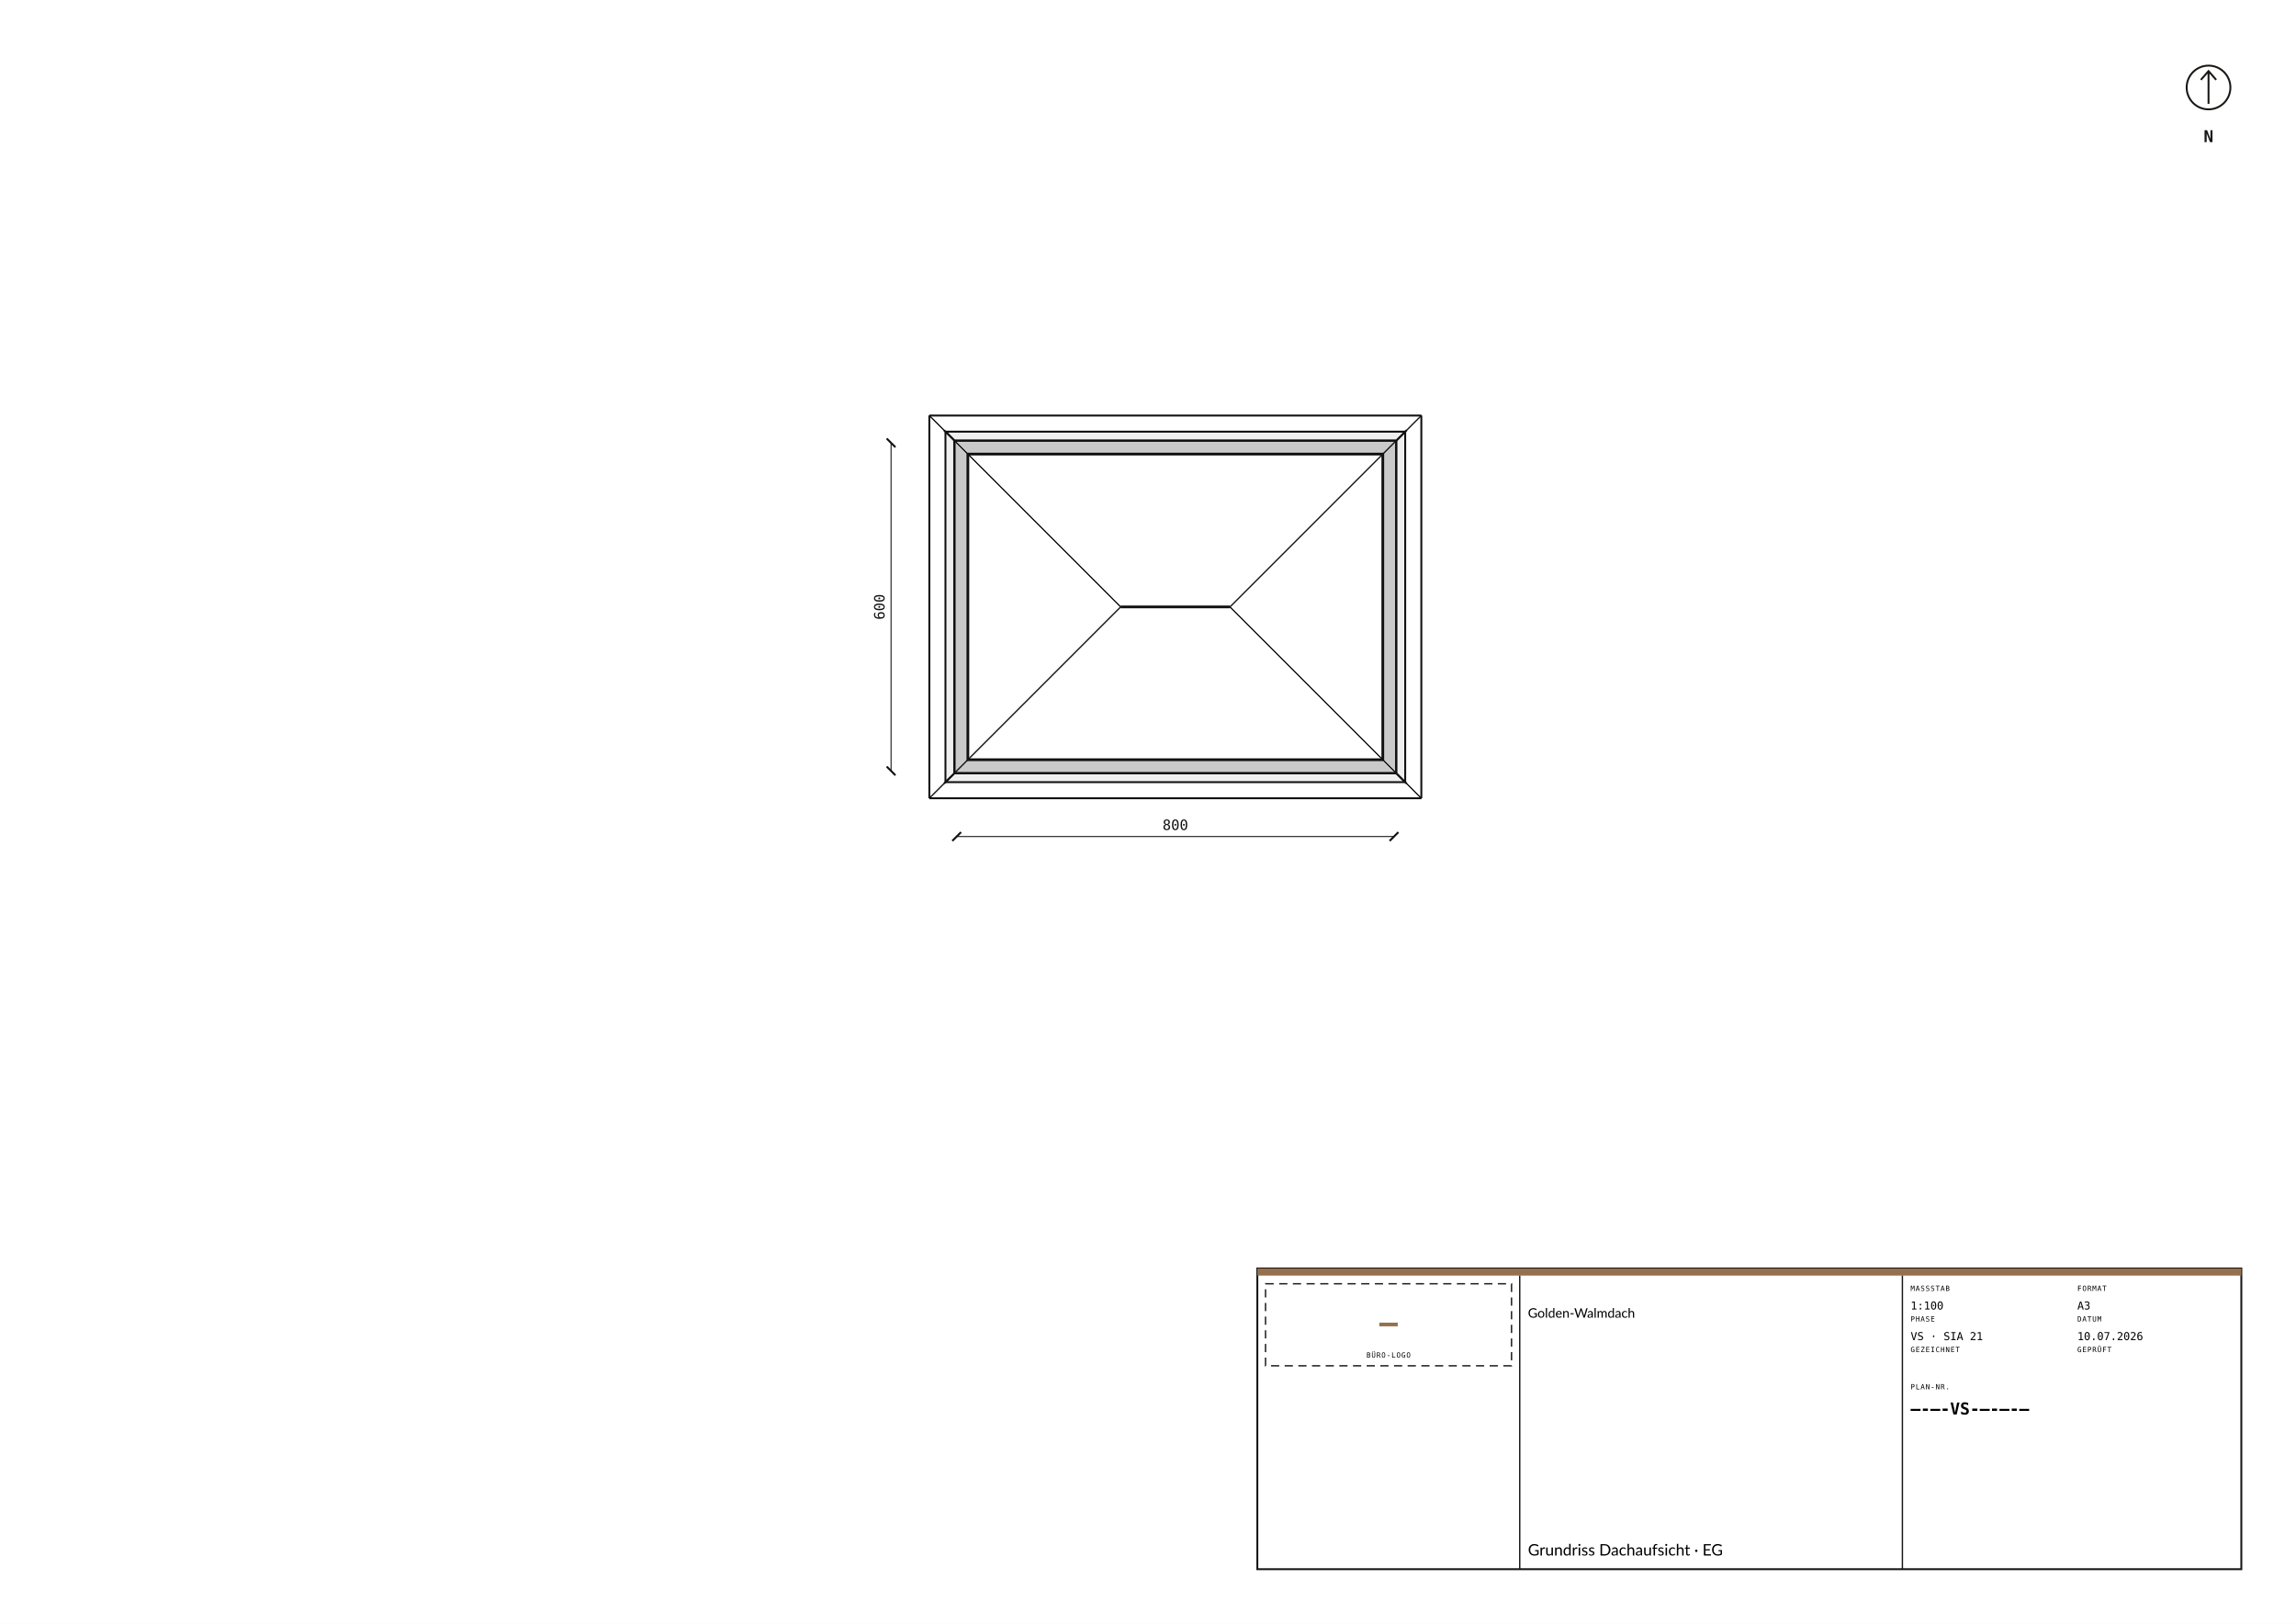
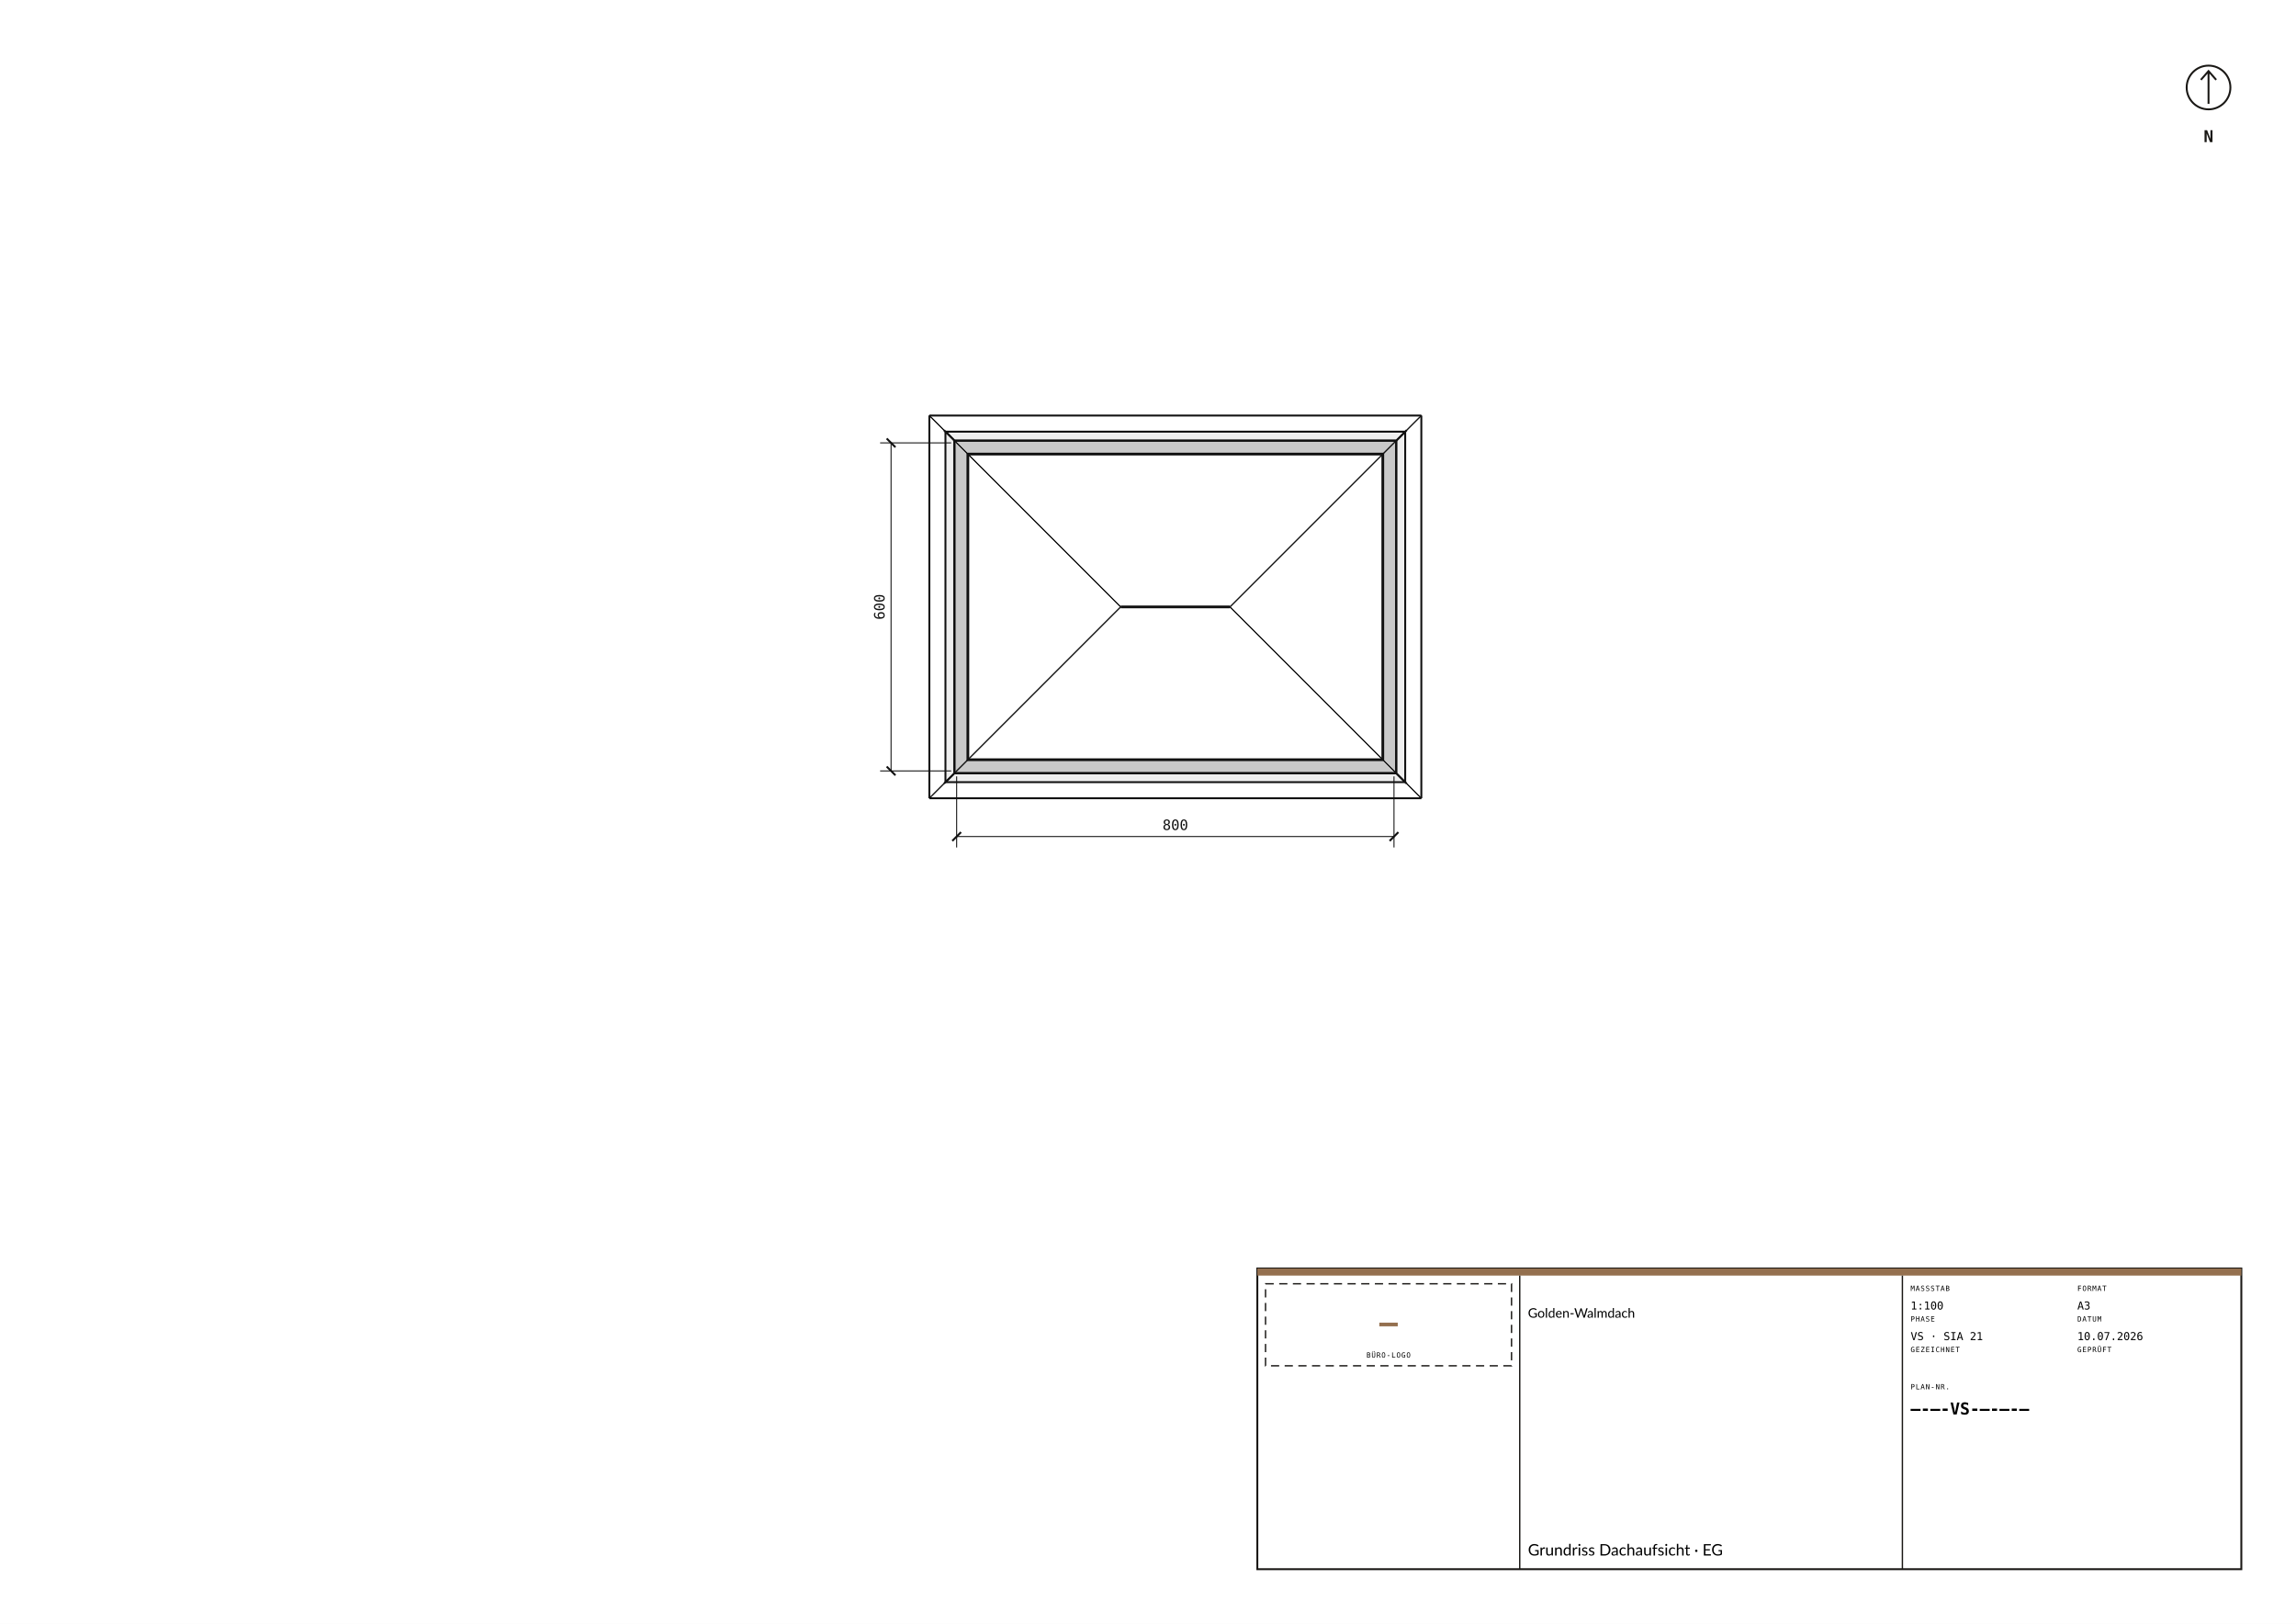
<svg xmlns="http://www.w3.org/2000/svg" width="420mm" height="297mm" viewBox="0 0 420 297" font-family="Helvetica, Arial, sans-serif">
  <rect width="420" height="297" fill="white" />
  <g transform="translate(175.00, 141.00) scale(0.01)">
    <path d="M 8045 45 L 8045 -6045 L -45 -6045 L -45 45 Z M 205 -5795 L 7795 -5795 L 7795 -205 L 205 -205 Z" fill-rule="evenodd" fill="#c9c9c9" stroke="#111" stroke-width="50" />
    <path d="M -45 45 L 8045 45 L 8205 205 L -205 205 Z" fill-rule="evenodd" fill="#efefef" stroke="#111" stroke-width="35" />
    <path d="M 8045 45 L 8045 -6045 L 8205 -6205 L 8205 205 Z" fill-rule="evenodd" fill="#efefef" stroke="#111" stroke-width="35" />
    <path d="M 8045 -6045 L -45 -6045 L -205 -6205 L 8205 -6205 Z" fill-rule="evenodd" fill="#efefef" stroke="#111" stroke-width="35" />
    <path d="M -45 -6045 L -45 45 L -205 205 L -205 -6205 Z" fill-rule="evenodd" fill="#efefef" stroke="#111" stroke-width="35" />
    <line x1="8500" y1="-6500" x2="-500" y2="-6500" stroke="#111" stroke-width="35" />
    <line x1="-500" y1="-6500" x2="3000" y2="-3000" stroke="#111" stroke-width="18" />
    <line x1="5000" y1="-3000" x2="8500" y2="-6500" stroke="#111" stroke-width="18" />
    <line x1="-500" y1="-6500" x2="-500" y2="500" stroke="#111" stroke-width="35" />
    <line x1="-500" y1="500" x2="3000" y2="-3000" stroke="#111" stroke-width="18" />
    <line x1="3000" y1="-3000" x2="-500" y2="-6500" stroke="#111" stroke-width="18" />
    <line x1="-500" y1="500" x2="8500" y2="500" stroke="#111" stroke-width="35" />
    <line x1="8500" y1="500" x2="5000" y2="-3000" stroke="#111" stroke-width="18" />
    <line x1="3000" y1="-3000" x2="-500" y2="500" stroke="#111" stroke-width="18" />
    <line x1="8500" y1="500" x2="8500" y2="-6500" stroke="#111" stroke-width="35" />
    <line x1="8500" y1="-6500" x2="5000" y2="-3000" stroke="#111" stroke-width="18" />
    <line x1="5000" y1="-3000" x2="8500" y2="500" stroke="#111" stroke-width="18" />
    <line x1="5000" y1="-3000" x2="3000" y2="-3000" stroke="#111" stroke-width="50" />
    <g stroke="#111" fill="#111">
      <line x1="0" y1="1200" x2="8000" y2="1200" stroke-width="18" />
+       <line x1="0" y1="100" x2="0" y2="1400" stroke-width="18" />
+       <line x1="8000" y1="100" x2="8000" y2="1400" stroke-width="18" />
      <line x1="-80" y1="1280" x2="80" y2="1120" stroke-width="36" />
      <line x1="7920" y1="1280" x2="8080" y2="1120" stroke-width="36" />
      <text x="4000" y="1080" text-anchor="middle" font-size="260" font-family="'IBM Plex Mono', ui-monospace, monospace" stroke="none">800</text>
    </g>
    <g stroke="#111" fill="#111">
      <line x1="-1200" y1="0" x2="-1200" y2="-6000" stroke-width="18" />
+       <line x1="-100" y1="0" x2="-1400" y2="0" stroke-width="18" />
+       <line x1="-100" y1="-6000" x2="-1400" y2="-6000" stroke-width="18" />
      <line x1="-1280" y1="-80" x2="-1120" y2="80" stroke-width="36" />
      <line x1="-1280" y1="-6080" x2="-1120" y2="-5920" stroke-width="36" />
      <text x="-1320" y="-3000" text-anchor="middle" font-size="260" font-family="'IBM Plex Mono', ui-monospace, monospace" stroke="none" transform="rotate(-90 -1320 -3000)">600</text>
    </g>
  </g>
  <g data-teil="nordpfeil" stroke="#1A1815" fill="none" stroke-width="0.35">
    <circle cx="404.00" cy="16.00" r="4" />
    <path d="M 404.00 19.00 L 404.00 13.00 M 402.60 14.60 L 404.00 13.00 L 405.40 14.60" />
    <text x="404.00" y="26.00" text-anchor="middle" font-family="'IBM Plex Mono', ui-monospace, monospace" font-size="3" font-feature-settings="'tnum'" font-weight="bold" stroke="none" fill="#1A1815">N</text>
  </g>
  <g data-teil="plankopf">
    <rect x="230" y="232" width="180" height="55" fill="white" stroke="#1A1815" stroke-width="0.35" />
    <rect x="230" y="232" width="180" height="1.3" fill="#94704F" />
    <line x1="278" y1="233.3" x2="278" y2="287" stroke="#1A1815" stroke-width="0.25" />
    <line x1="348" y1="233.3" x2="348" y2="287" stroke="#1A1815" stroke-width="0.25" />
    <rect x="231.5" y="234.8" width="45" height="15" fill="none" stroke="#1A1815" stroke-width="0.25" stroke-dasharray="1.5 1" />
    <text x="254.00" y="243.80" text-anchor="middle" font-family="'IBM Plex Mono', ui-monospace, monospace" font-size="5.6" font-feature-settings="'tnum'" font-weight="bold" fill="#94704F">—</text>
    <text x="254.00" y="248.30" text-anchor="middle" font-family="'IBM Plex Mono', ui-monospace, monospace" font-size="1.3" font-feature-settings="'tnum'" letter-spacing="0.1em">BÜRO-LOGO</text>
    <text x="279.50" y="241.00" text-anchor="start" font-family="'Lato', Helvetica, Arial, sans-serif" font-size="2.4">Golden-Walmdach</text>
    <text x="279.50" y="284.50" text-anchor="start" font-family="'Lato', Helvetica, Arial, sans-serif" font-size="2.9">Grundriss Dachaufsicht · EG</text>
    <text x="349.50" y="236.10" text-anchor="start" font-family="'IBM Plex Mono', ui-monospace, monospace" font-size="1.3" font-feature-settings="'tnum'" letter-spacing="0.1em">MASSSTAB</text>
    <text x="349.50" y="239.50" text-anchor="start" font-family="'IBM Plex Mono', ui-monospace, monospace" font-size="2" font-feature-settings="'tnum'">1:100</text>
    <text x="380.00" y="236.10" text-anchor="start" font-family="'IBM Plex Mono', ui-monospace, monospace" font-size="1.3" font-feature-settings="'tnum'" letter-spacing="0.1em">FORMAT</text>
    <text x="380.00" y="239.50" text-anchor="start" font-family="'IBM Plex Mono', ui-monospace, monospace" font-size="2" font-feature-settings="'tnum'">A3</text>
    <text x="349.50" y="241.70" text-anchor="start" font-family="'IBM Plex Mono', ui-monospace, monospace" font-size="1.3" font-feature-settings="'tnum'" letter-spacing="0.1em">PHASE</text>
    <text x="349.50" y="245.10" text-anchor="start" font-family="'IBM Plex Mono', ui-monospace, monospace" font-size="2" font-feature-settings="'tnum'">VS · SIA 21</text>
    <text x="380.00" y="241.70" text-anchor="start" font-family="'IBM Plex Mono', ui-monospace, monospace" font-size="1.3" font-feature-settings="'tnum'" letter-spacing="0.1em">DATUM</text>
    <text x="380.00" y="245.10" text-anchor="start" font-family="'IBM Plex Mono', ui-monospace, monospace" font-size="2" font-feature-settings="'tnum'">10.07.2026</text>
    <text x="349.50" y="247.30" text-anchor="start" font-family="'IBM Plex Mono', ui-monospace, monospace" font-size="1.3" font-feature-settings="'tnum'" letter-spacing="0.1em">GEZEICHNET</text>
    <text x="380.00" y="247.30" text-anchor="start" font-family="'IBM Plex Mono', ui-monospace, monospace" font-size="1.3" font-feature-settings="'tnum'" letter-spacing="0.1em">GEPRÜFT</text>
    <text x="349.50" y="254.10" text-anchor="start" font-family="'IBM Plex Mono', ui-monospace, monospace" font-size="1.3" font-feature-settings="'tnum'" letter-spacing="0.1em">PLAN-NR.</text>
    <text x="349.50" y="258.70" text-anchor="start" font-family="'IBM Plex Mono', ui-monospace, monospace" font-size="3" font-feature-settings="'tnum'" font-weight="bold">—-—-VS-—-—-—</text>
  </g>
</svg>
